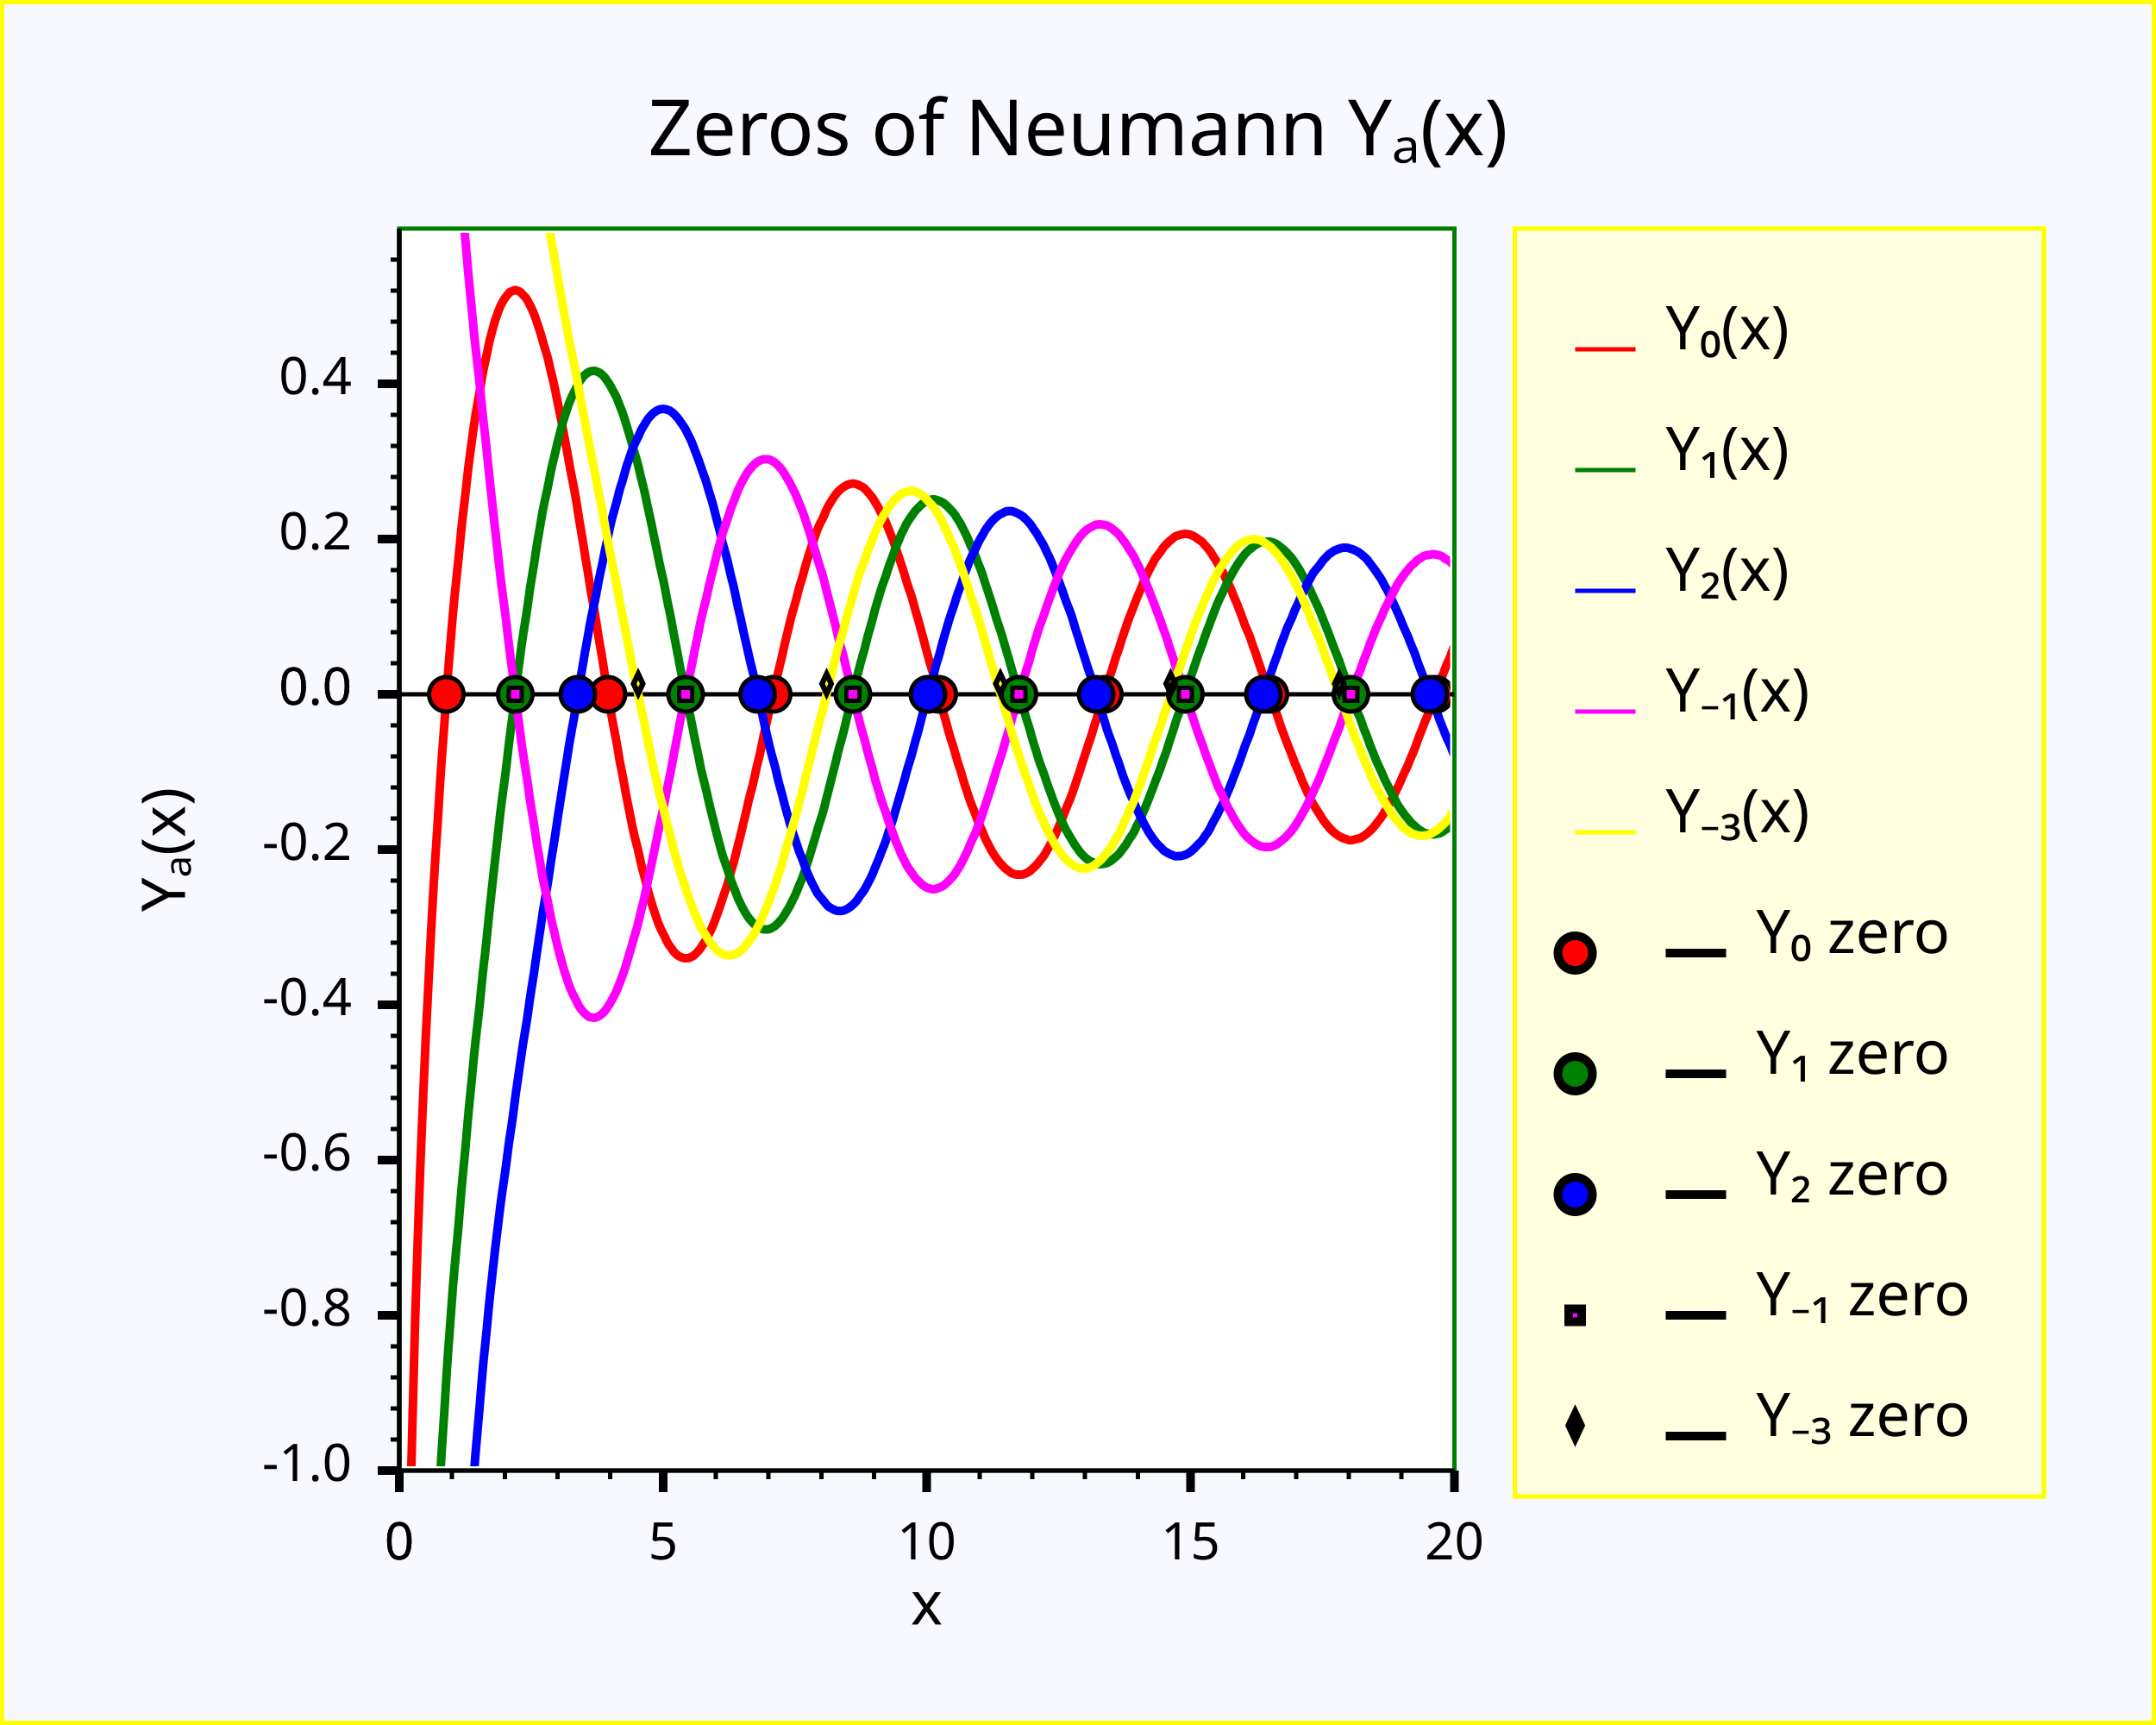
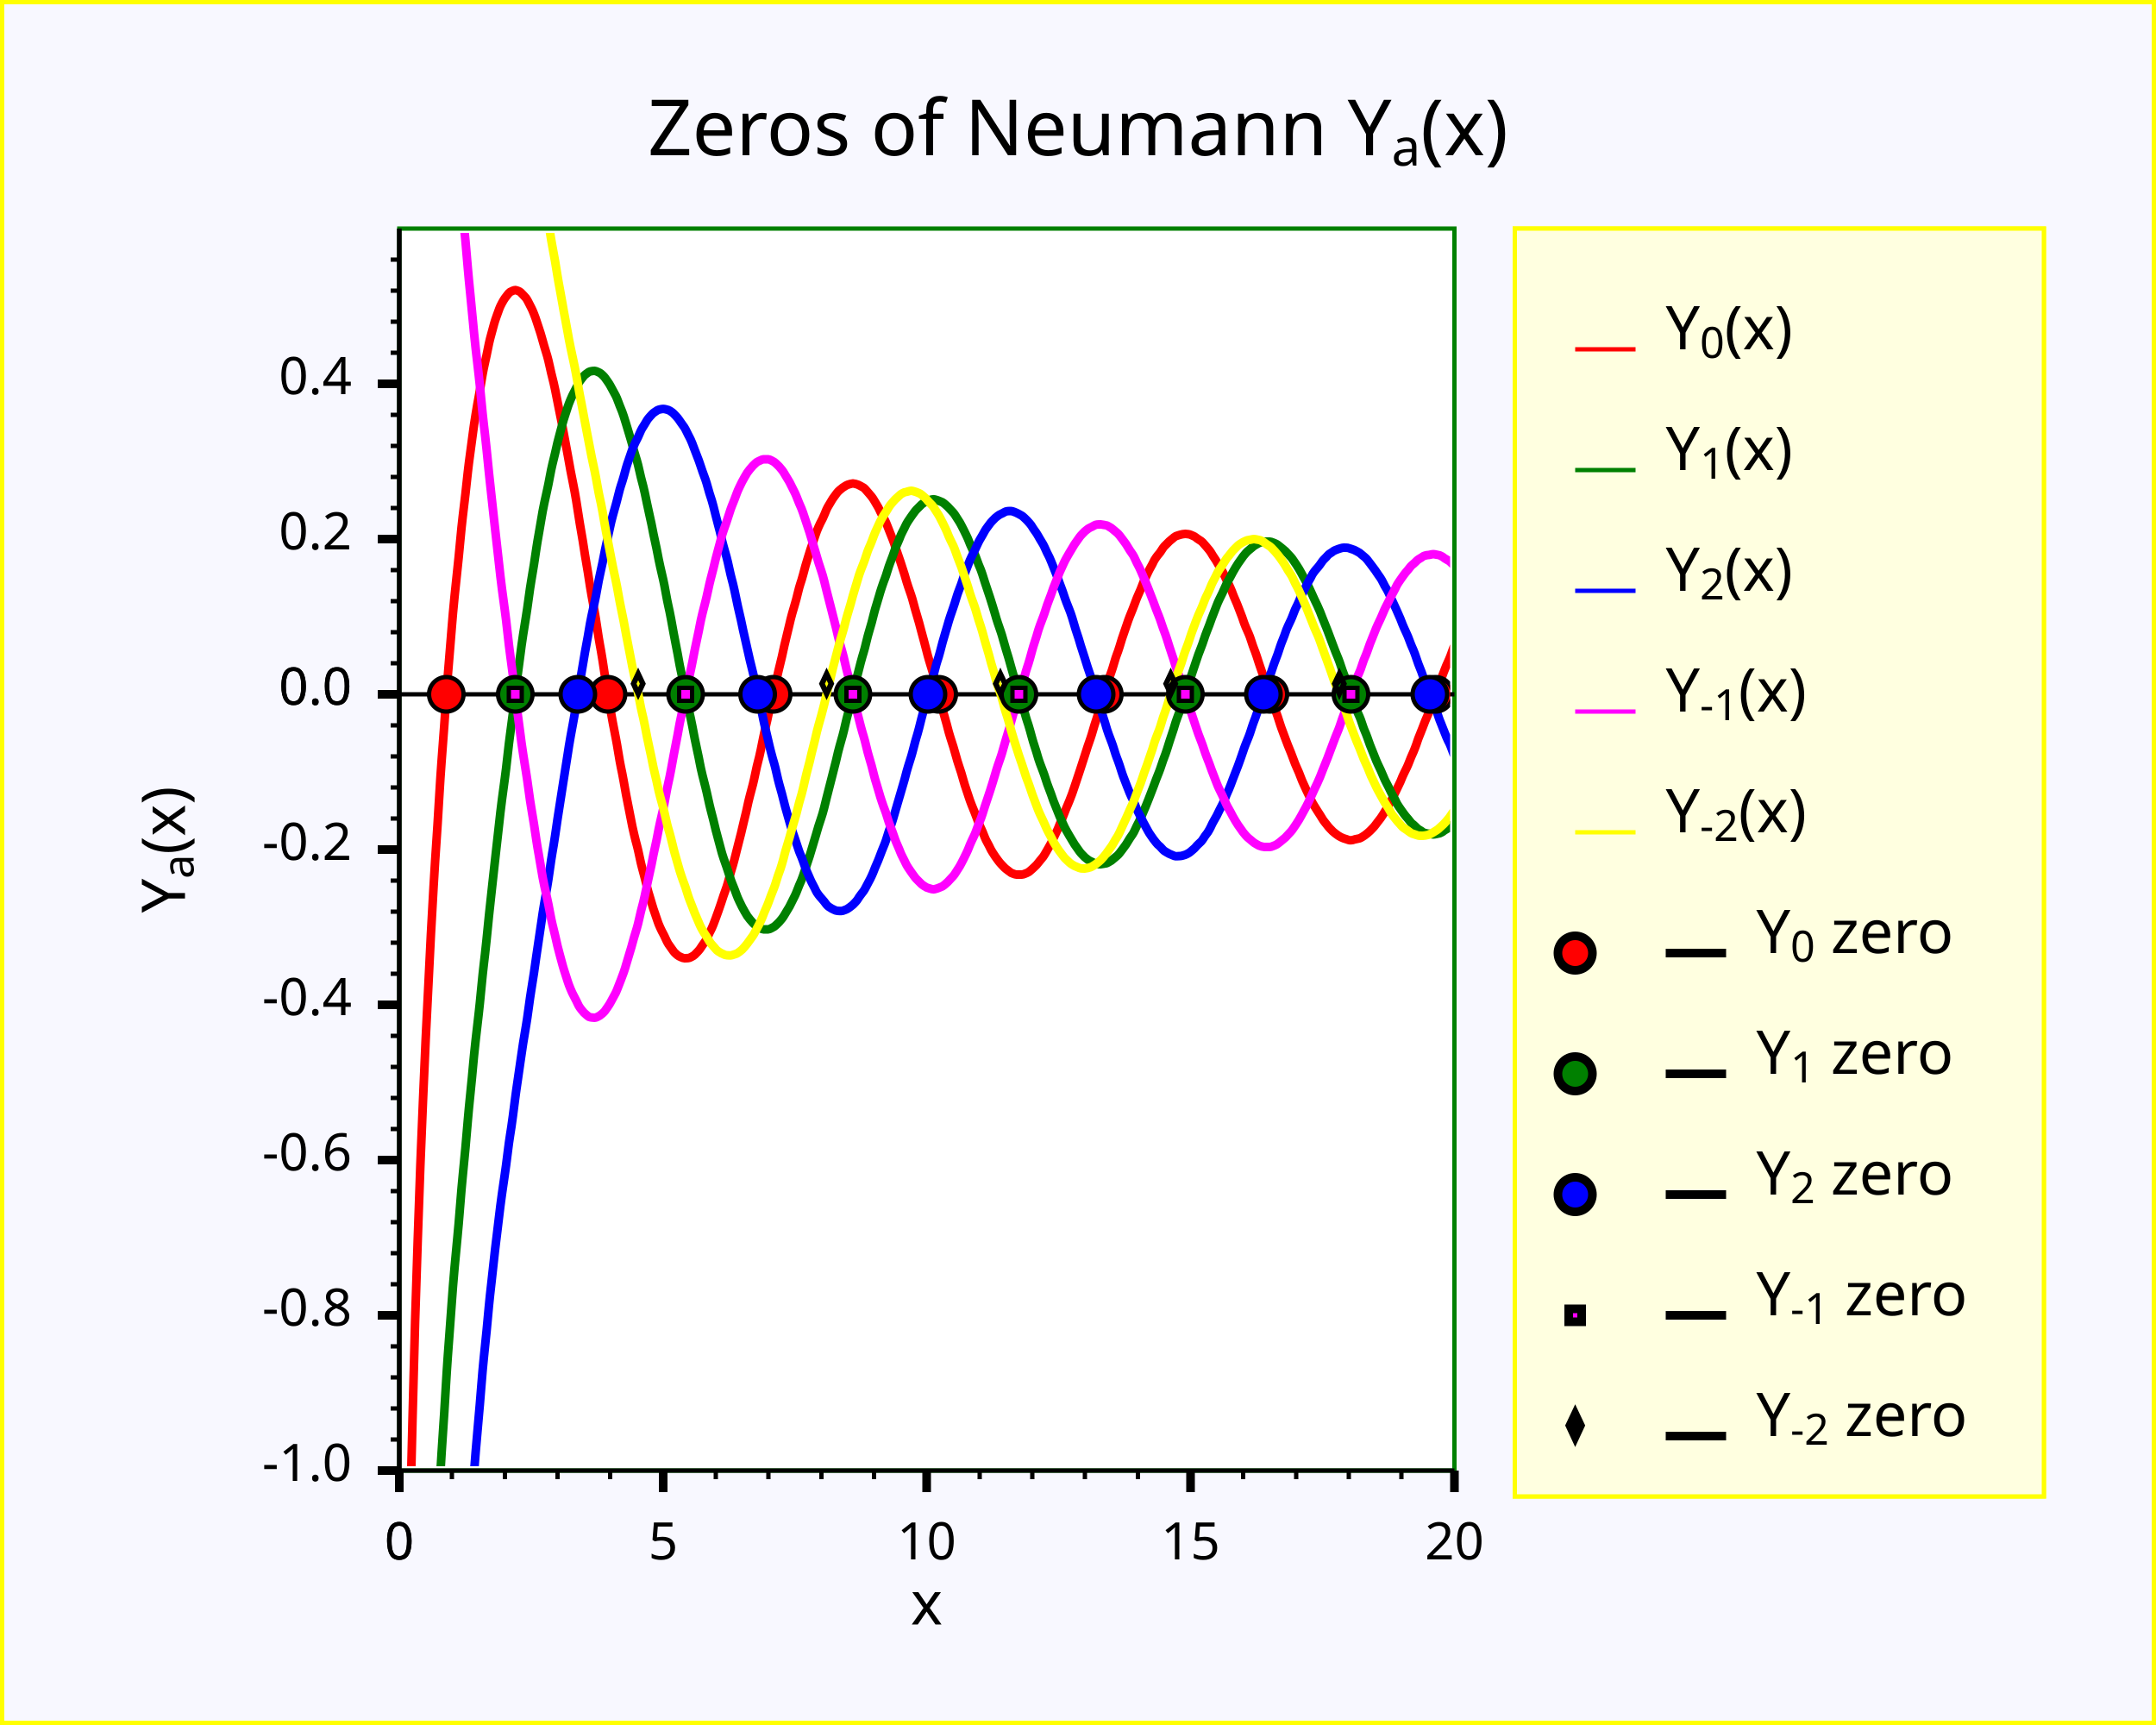
<svg xmlns="http://www.w3.org/2000/svg" width="500" height="400" version="1.1">
  <meta name="copyright" content="Paul A. Bristow" />
  <meta name="date" content="2013" />
  <clipPath id="plot_window">
    <rect x="93.6" y="54" width="242.7" height="286" />
  </clipPath>
  <g id="imageBackground" stroke="rgb(255,255,0)" fill="rgb(248,248,255)" stroke-width="2">
    <rect x="0" y="0" width="500" height="400" />
  </g>
  <g id="plotBackground" stroke="rgb(0,128,0)" fill="rgb(255,255,255)" stroke-width="1">
    <rect x="92.6" y="53" width="244.7" height="288" />
  </g>
  <g id="yMinorGrid" stroke="rgb(200,220,255)" stroke-width="0.5" />
  <g id="yMajorGrid" stroke="rgb(200,220,255)" stroke-width="1" />
  <g id="xMinorGrid" stroke="rgb(200,220,255)" stroke-width="0.5" />
  <g id="xMajorGrid" stroke="rgb(200,220,255)" stroke-width="1" />
  <g id="yAxis" stroke="rgb(0,0,0)" stroke-width="1">
    <line x1="92.6" y1="53" x2="92.6" y2="346" />
    <line x1="92.6" y1="53" x2="92.6" y2="341" />
  </g>
  <g id="xAxis" stroke="rgb(0,0,0)" stroke-width="1">
    <line x1="87.6" y1="161" x2="337.3" y2="161" />
    <line x1="87.6" y1="341" x2="337.3" y2="341" />
  </g>
  <g id="yMinorTicks" stroke="rgb(0,0,0)" stroke-width="1">
    <path d="M90.6,153.8 L92.6,153.8 M90.6,146.6 L92.6,146.6 M90.6,139.4 L92.6,139.4 M90.6,132.2 L92.6,132.2 M90.6,117.8 L92.6,117.8 M90.6,110.6 L92.6,110.6 M90.6,103.4 L92.6,103.4 M90.6,96.2 L92.6,96.2 M90.6,81.8 L92.6,81.8 M90.6,74.6 L92.6,74.6 M90.6,67.4 L92.6,67.4 M90.6,60.2 L92.6,60.2 M90.6,161 L92.6,161 M90.6,168.2 L92.6,168.2 M90.6,175.4 L92.6,175.4 M90.6,182.6 L92.6,182.6 M90.6,189.8 L92.6,189.8 M90.6,197 L92.6,197 M90.6,204.2 L92.6,204.2 M90.6,211.4 L92.6,211.4 M90.6,218.6 L92.6,218.6 M90.6,225.8 L92.6,225.8 M90.6,233 L92.6,233 M90.6,233 L92.6,233 M90.6,240.2 L92.6,240.2 M90.6,247.4 L92.6,247.4 M90.6,254.6 L92.6,254.6 M90.6,261.8 L92.6,261.8 M90.6,269 L92.6,269 M90.6,276.2 L92.6,276.2 M90.6,283.4 L92.6,283.4 M90.6,290.6 L92.6,290.6 M90.6,297.8 L92.6,297.8 M90.6,305 L92.6,305 M90.6,312.2 L92.6,312.2 M90.6,319.4 L92.6,319.4 M90.6,326.6 L92.6,326.6 M90.6,333.8 L92.6,333.8 M90.6,341 L92.6,341 " fill="none" />
  </g>
  <g id="xMinorTicks" stroke="rgb(0,0,0)" stroke-width="1">
    <path d="M104.8,341 L104.8,343 M117.1,341 L117.1,343 M129.3,341 L129.3,343 M141.5,341 L141.5,343 M166,341 L166,343 M178.2,341 L178.2,343 M190.5,341 L190.5,343 M202.7,341 L202.7,343 M227.2,341 L227.2,343 M239.4,341 L239.4,343 M251.6,341 L251.6,343 M263.9,341 L263.9,343 M288.3,341 L288.3,343 M300.6,341 L300.6,343 M312.8,341 L312.8,343 M325,341 L325,343 " fill="none" />
  </g>
  <g id="yMajorTicks" stroke="rgb(0,0,0)" stroke-width="2">
    <path d="M87.6,161 L92.6,161 M87.6,125 L92.6,125 M87.6,89 L92.6,89 M87.6,161 L92.6,161 M87.6,197 L92.6,197 M87.6,233 L92.6,233 M87.6,269 L92.6,269 M87.6,305 L92.6,305 M87.6,341 L92.6,341 " fill="none" />
  </g>
  <g id="xMajorTicks" stroke="rgb(0,0,0)" stroke-width="2">
    <path d="M92.6,341 L92.6,346 M153.8,341 L153.8,346 M214.9,341 L214.9,346 M276.1,341 L276.1,346 M337.3,341 L337.3,346 M92.6,341 L92.6,346 " fill="none" />
  </g>
  <g id="xTicksValues">
    <text x="92.6" y="361.6" text-anchor="middle" font-size="12" font-family="Verdana">0</text>
    <text x="153.8" y="361.6" text-anchor="middle" font-size="12" font-family="Verdana">5</text>
    <text x="214.9" y="361.6" text-anchor="middle" font-size="12" font-family="Verdana">10</text>
    <text x="276.1" y="361.6" text-anchor="middle" font-size="12" font-family="Verdana">15</text>
    <text x="337.3" y="361.6" text-anchor="middle" font-size="12" font-family="Verdana">20</text>
    <text x="92.6" y="361.6" text-anchor="middle" font-size="12" font-family="Verdana">0</text>
  </g>
  <g id="yTicksValues">
    <text x="81.6" y="163.4" text-anchor="end" font-size="12" font-family="Verdana">0.0</text>
    <text x="81.6" y="127.4" text-anchor="end" font-size="12" font-family="Verdana">0.2</text>
    <text x="81.6" y="91.4" text-anchor="end" font-size="12" font-family="Verdana">0.4</text>
    <text x="81.6" y="163.4" text-anchor="end" font-size="12" font-family="Verdana">0.0</text>
    <text x="81.6" y="199.4" text-anchor="end" font-size="12" font-family="Verdana">-0.2</text>
    <text x="81.6" y="235.4" text-anchor="end" font-size="12" font-family="Verdana">-0.4</text>
    <text x="81.6" y="271.4" text-anchor="end" font-size="12" font-family="Verdana">-0.6</text>
    <text x="81.6" y="307.4" text-anchor="end" font-size="12" font-family="Verdana">-0.8</text>
    <text x="81.6" y="343.4" text-anchor="end" font-size="12" font-family="Verdana">-1.0</text>
  </g>
  <g id="yLabel">
-     <text x="42.9" y="197" text-anchor="middle" transform="rotate(-90 42.9 197 )" font-size="14" font-family="Verdana">Yₐ(x)</text>
+     <text x="42.9" y="197" text-anchor="middle" transform="rotate(-90 42.9 197 )" font-size="14" font-family="Verdana">Y<tspan baseline-shift="sub" font-size="10">a</tspan>(x)</text>
  </g>
  <g id="xLabel">
    <text x="214.9" y="376.7" text-anchor="middle" font-size="14" font-family="Verdana">x</text>
  </g>
  <g id="plotLines" stroke-width="2">
    <g clip-path="url(#plot_window)" stroke="rgb(255,0,0)">
      <path d="M93.82,437.2 S94.8,368.7 95.05,355.6 S96.03,314.9 96.27,306.3 S97.25,276.6 97.49,270.1 S98.47,246.4 98.72,241 S99.7,221.1 99.94,216.5 S100.9,199.3 101.2,195.3 S102.1,180.2 102.4,176.6 S103.4,163.1 103.6,160 S104.6,147.9 104.8,145.1 S105.8,134.3 106.1,131.8 S107,122.2 107.3,119.9 S108.3,111.4 108.5,109.4 S109.5,101.9 109.7,100.2 S110.7,93.64 111,92.16 S111.9,86.58 112.2,85.32 S113.2,80.66 113.4,79.64 S114.4,75.87 114.6,75.06 S115.6,72.17 115.8,71.57 S116.8,69.52 117.1,69.13 S118,67.89 118.3,67.71 S119.3,67.25 119.5,67.26 S120.5,67.56 120.7,67.75 S121.7,68.77 122,69.13 S122.9,70.82 123.2,71.35 S124.2,73.68 124.4,74.36 S125.4,77.29 125.6,78.11 S126.6,81.59 126.9,82.54 S127.8,86.51 128.1,87.58 S129.1,92 129.3,93.17 S130.3,97.99 130.5,99.24 S131.5,104.4 131.7,105.7 S132.7,111.2 133,112.6 S134,118.2 134.2,119.7 S135.2,125.5 135.4,127 S136.4,132.9 136.6,134.4 S137.6,140.4 137.9,141.9 S138.8,147.9 139.1,149.4 S140.1,155.3 140.3,156.8 S141.3,162.6 141.5,164 S142.5,169.7 142.8,171.1 S143.7,176.6 144,177.9 S145,183.1 145.2,184.3 S146.2,189.2 146.4,190.4 S147.4,195 147.7,196 S148.6,200.2 148.9,201.2 S149.9,205 150.1,205.9 S151.1,209.2 151.3,210 S152.3,212.9 152.5,213.6 S153.5,216 153.8,216.5 S154.7,218.5 155,218.9 S156,220.3 156.2,220.6 S157.2,221.6 157.4,221.7 S158.4,222.2 158.7,222.2 S159.6,222.2 159.9,222.1 S160.9,221.6 161.1,221.4 S162.1,220.4 162.3,220.1 S163.3,218.6 163.6,218.2 S164.5,216.3 164.8,215.8 S165.8,213.5 166,212.9 S167,210.2 167.2,209.5 S168.2,206.5 168.5,205.7 S169.4,202.4 169.7,201.5 S170.7,197.9 170.9,197 S171.9,193.2 172.1,192.2 S173.1,188.2 173.3,187.1 S174.3,183 174.6,181.9 S175.5,177.6 175.8,176.6 S176.8,172.2 177,171.1 S178,166.8 178.2,165.7 S179.2,161.3 179.5,160.2 S180.4,156 180.7,154.9 S181.7,150.7 181.9,149.7 S182.9,145.7 183.1,144.7 S184.1,140.8 184.4,139.9 S185.3,136.2 185.6,135.4 S186.6,132 186.8,131.2 S187.8,128 188,127.3 S189,124.5 189.2,123.8 S190.2,121.3 190.5,120.8 S191.5,118.6 191.7,118.1 S192.7,116.4 192.9,116 S193.9,114.6 194.1,114.3 S195.1,113.3 195.4,113.1 S196.3,112.5 196.6,112.4 S197.6,112.1 197.8,112.1 S198.8,112.3 199,112.4 S200,112.9 200.3,113.1 S201.2,114.1 201.5,114.4 S202.5,115.6 202.7,116 S203.7,117.6 203.9,118.1 S204.9,120.1 205.2,120.6 S206.1,122.8 206.4,123.5 S207.4,126 207.6,126.7 S208.6,129.5 208.8,130.2 S209.8,133.2 210,134 S211,137.2 211.3,138 S212.2,141.3 212.5,142.2 S213.5,145.7 213.7,146.5 S214.7,150.1 214.9,151 S215.9,154.6 216.2,155.5 S217.1,159.1 217.4,160 S218.4,163.6 218.6,164.5 S219.6,168 219.8,168.9 S220.8,172.3 221.1,173.2 S222,176.5 222.3,177.3 S223.3,180.4 223.5,181.2 S224.5,184.2 224.7,184.9 S225.7,187.6 226,188.3 S226.9,190.8 227.2,191.4 S228.2,193.6 228.4,194.2 S229.4,196.1 229.6,196.6 S230.6,198.3 230.8,198.6 S231.8,200 232.1,200.3 S233,201.3 233.3,201.5 S234.3,202.3 234.5,202.4 S235.5,202.8 235.7,202.8 S236.7,202.8 237,202.8 S237.9,202.5 238.2,202.4 S239.2,201.7 239.4,201.5 S240.4,200.6 240.6,200.3 S241.6,199.1 241.9,198.7 S242.8,197.2 243.1,196.7 S244.1,194.9 244.3,194.4 S245.3,192.4 245.5,191.8 S246.5,189.5 246.7,188.9 S247.7,186.4 248,185.7 S249,183.1 249.2,182.4 S250.2,179.5 250.4,178.8 S251.4,175.8 251.6,175.1 S252.6,172 252.9,171.2 S253.8,168.1 254.1,167.3 S255.1,164.2 255.3,163.4 S256.3,160.3 256.5,159.5 S257.5,156.4 257.8,155.6 S258.7,152.5 259,151.8 S260,148.8 260.2,148.1 S261.2,145.3 261.4,144.6 S262.4,141.9 262.7,141.2 S263.6,138.7 263.9,138.1 S264.9,135.8 265.1,135.2 S266.1,133.1 266.3,132.6 S267.3,130.8 267.5,130.3 S268.5,128.7 268.8,128.4 S269.7,127 270,126.7 S271,125.7 271.2,125.5 S272.2,124.7 272.4,124.5 S273.4,124.1 273.7,124 S274.6,123.8 274.9,123.8 S275.9,123.9 276.1,124 S277.1,124.4 277.3,124.6 S278.3,125.3 278.6,125.5 S279.5,126.5 279.8,126.8 S280.8,128 281,128.4 S282,129.9 282.2,130.3 S283.2,132 283.5,132.5 S284.4,134.5 284.7,135 S285.7,137.1 285.9,137.7 S286.9,140 287.1,140.6 S288.1,143.1 288.3,143.8 S289.3,146.4 289.6,147 S290.5,149.7 290.8,150.4 S291.8,153.2 292,153.9 S293,156.7 293.2,157.4 S294.2,160.3 294.5,161 S295.4,163.8 295.7,164.5 S296.7,167.3 296.9,168 S297.9,170.7 298.1,171.3 S299.1,173.9 299.4,174.6 S300.3,177.1 300.6,177.7 S301.6,180 301.8,180.6 S302.8,182.8 303,183.3 S304,185.3 304.2,185.8 S305.2,187.5 305.5,188 S306.5,189.5 306.7,189.9 S307.7,191.2 307.9,191.5 S308.9,192.6 309.1,192.8 S310.1,193.6 310.4,193.8 S311.3,194.3 311.6,194.4 S312.6,194.7 312.8,194.8 S313.8,194.8 314,194.7 S315,194.5 315.3,194.4 S316.2,193.9 316.5,193.7 S317.5,192.9 317.7,192.7 S318.7,191.7 318.9,191.4 S319.9,190.1 320.2,189.7 S321.1,188.3 321.4,187.8 S322.4,186.1 322.6,185.7 S323.6,183.8 323.8,183.3 S324.8,181.3 325,180.7 S326,178.5 326.3,177.9 S327.2,175.6 327.5,175 S328.5,172.6 328.7,171.9 S329.7,169.4 329.9,168.8 S330.9,166.2 331.2,165.6 S332.1,163 332.4,162.3 S333.4,159.7 333.6,159.1 S334.6,156.5 334.8,155.9 S335.8,153.4 336.1,152.8 S337.3,149.4 337.3,149.7 " fill="none" />
    </g>
    <g clip-path="url(#plot_window)" stroke="rgb(0,128,0)">
      <path d="M93.82,1324 S94.8,834.3 95.05,759.3 S96.03,601.5 96.27,573.8 S97.25,496.3 97.49,481.6 S98.47,435.2 98.72,425.9 S99.7,394.5 99.94,387.9 S100.9,364.7 101.2,359.6 S102.1,341.2 102.4,337.1 S103.4,321.7 103.6,318.2 S104.6,304.8 104.8,301.6 S105.8,289.5 106.1,286.7 S107,275.5 107.3,272.8 S108.3,262.3 108.5,259.7 S109.5,249.7 109.7,247.2 S110.7,237.6 111,235.2 S111.9,225.9 112.2,223.6 S113.2,214.5 113.4,212.3 S114.4,203.4 114.6,201.3 S115.6,192.7 115.8,190.6 S116.8,182.3 117.1,180.3 S118,172.3 118.3,170.3 S119.3,162.6 119.5,160.7 S120.5,153.4 120.7,151.6 S121.7,144.6 122,142.9 S122.9,136.3 123.2,134.7 S124.2,128.6 124.4,127.1 S125.4,121.4 125.6,120 S126.6,114.8 126.9,113.6 S127.8,108.8 128.1,107.7 S129.1,103.5 129.3,102.6 S130.3,98.9 130.5,98.07 S131.5,94.96 131.7,94.27 S132.7,91.73 133,91.19 S134,89.22 134.2,88.82 S135.2,87.42 135.4,87.17 S136.4,86.35 136.6,86.23 S137.6,85.98 137.9,86 S138.8,86.3 139.1,86.46 S140.1,87.3 140.3,87.59 S141.3,88.96 141.5,89.37 S142.5,91.23 142.8,91.77 S143.7,94.11 144,94.76 S145,97.53 145.2,98.29 S146.2,101.5 146.4,102.3 S147.4,105.9 147.7,106.8 S148.6,110.7 148.9,111.7 S149.9,115.9 150.1,117 S151.1,121.4 151.3,122.6 S152.3,127.2 152.5,128.4 S153.5,133.2 153.8,134.4 S154.7,139.3 155,140.5 S156,145.5 156.2,146.7 S157.2,151.7 157.4,153 S158.4,157.9 158.7,159.2 S159.6,164.1 159.9,165.3 S160.9,170.1 161.1,171.2 S162.1,175.8 162.3,177 S163.3,181.4 163.6,182.5 S164.5,186.6 164.8,187.7 S165.8,191.6 166,192.5 S167,196.1 167.2,197 S168.2,200.2 168.5,201 S169.4,203.9 169.7,204.6 S170.7,207.1 170.9,207.7 S171.9,209.9 172.1,210.3 S173.1,212.1 173.3,212.4 S174.3,213.7 174.6,214 S175.5,214.9 175.8,215 S176.8,215.5 177,215.5 S178,215.5 178.2,215.5 S179.2,215.1 179.5,214.9 S180.4,214.1 180.7,213.8 S181.7,212.6 181.9,212.2 S182.9,210.6 183.1,210.2 S184.1,208.2 184.4,207.6 S185.3,205.3 185.6,204.7 S186.6,202.1 186.8,201.4 S187.8,198.5 188,197.7 S189,194.5 189.2,193.7 S190.2,190.3 190.5,189.5 S191.5,185.9 191.7,185 S192.7,181.2 192.9,180.3 S193.9,176.5 194.1,175.5 S195.1,171.6 195.4,170.6 S196.3,166.7 196.6,165.7 S197.6,161.8 197.8,160.8 S198.8,156.9 199,156 S200,152.1 200.3,151.2 S201.2,147.5 201.5,146.6 S202.5,143.1 202.7,142.2 S203.7,138.9 203.9,138.1 S204.9,134.9 205.2,134.2 S206.1,131.3 206.4,130.6 S207.4,127.9 207.6,127.3 S208.6,125 208.8,124.4 S209.8,122.4 210,121.9 S211,120.2 211.3,119.8 S212.2,118.5 212.5,118.2 S213.5,117.2 213.7,117 S214.7,116.3 214.9,116.2 S215.9,115.9 216.2,115.8 S217.1,115.9 217.4,116 S218.4,116.4 218.6,116.5 S219.6,117.3 219.8,117.5 S220.8,118.6 221.1,118.9 S222,120.3 222.3,120.7 S223.3,122.5 223.5,122.9 S224.5,124.9 224.7,125.5 S225.7,127.8 226,128.4 S226.9,130.9 227.2,131.5 S228.2,134.3 228.4,135 S229.4,137.9 229.6,138.6 S230.6,141.7 230.8,142.5 S231.8,145.7 232.1,146.5 S233,149.7 233.3,150.6 S234.3,153.9 234.5,154.7 S235.5,158.1 235.7,158.9 S236.7,162.3 237,163.1 S237.9,166.4 238.2,167.2 S239.2,170.5 239.4,171.3 S240.4,174.4 240.6,175.2 S241.6,178.2 241.9,178.9 S242.8,181.7 243.1,182.4 S244.1,185.1 244.3,185.7 S245.3,188.1 245.5,188.7 S246.5,190.9 246.7,191.4 S247.7,193.3 248,193.8 S249,195.5 249.2,195.8 S250.2,197.2 250.4,197.5 S251.4,198.6 251.6,198.8 S252.6,199.6 252.9,199.7 S253.8,200.2 254.1,200.3 S255.1,200.4 255.3,200.4 S256.3,200.2 256.5,200.2 S257.5,199.7 257.8,199.5 S258.7,198.7 259,198.5 S260,197.4 260.2,197.1 S261.2,195.8 261.4,195.4 S262.4,193.8 262.7,193.4 S263.6,191.5 263.9,191 S264.9,188.9 265.1,188.4 S266.1,186.1 266.3,185.5 S267.3,183 267.5,182.4 S268.5,179.7 268.8,179 S269.7,176.3 270,175.6 S271,172.7 271.2,172 S272.2,169.1 272.4,168.3 S273.4,165.4 273.7,164.6 S274.6,161.6 274.9,160.9 S275.9,157.9 276.1,157.2 S277.1,154.3 277.3,153.6 S278.3,150.7 278.6,150 S279.5,147.3 279.8,146.6 S280.8,144 281,143.4 S282,140.9 282.2,140.3 S283.2,138.1 283.5,137.5 S284.4,135.4 284.7,134.9 S285.7,133.1 285.9,132.7 S286.9,131 287.1,130.7 S288.1,129.3 288.3,129 S289.3,127.8 289.6,127.6 S290.5,126.8 290.8,126.6 S291.8,126 292,125.9 S293,125.6 293.2,125.6 S294.2,125.6 294.5,125.6 S295.4,125.9 295.7,126 S296.7,126.6 296.9,126.8 S297.9,127.6 298.1,127.8 S299.1,128.9 299.4,129.2 S300.3,130.5 300.6,130.9 S301.6,132.5 301.8,132.9 S302.8,134.7 303,135.1 S304,137.1 304.2,137.6 S305.2,139.8 305.5,140.4 S306.5,142.7 306.7,143.3 S307.7,145.7 307.9,146.3 S308.9,148.9 309.1,149.5 S310.1,152.1 310.4,152.8 S311.3,155.5 311.6,156.2 S312.6,158.9 312.8,159.5 S313.8,162.2 314,162.9 S315,165.6 315.3,166.2 S316.2,168.9 316.5,169.5 S317.5,172.1 317.7,172.7 S318.7,175.1 318.9,175.7 S319.9,178 320.2,178.6 S321.1,180.8 321.4,181.3 S322.4,183.3 322.6,183.7 S323.6,185.5 323.8,186 S324.8,187.6 325,187.9 S326,189.3 326.3,189.6 S327.2,190.8 327.5,191 S328.5,191.9 328.7,192.1 S329.7,192.7 329.9,192.9 S330.9,193.3 331.2,193.3 S332.1,193.5 332.4,193.5 S333.4,193.3 333.6,193.3 S334.6,192.9 334.8,192.7 S335.8,192.1 336.1,191.9 S337.3,190.7 337.3,190.8 " fill="none" />
    </g>
    <g clip-path="url(#plot_window)" stroke="rgb(0,0,255)">
      <path d="M93.82,2.314e+004 S94.8,7986 95.05,5949 S96.03,3197 96.27,2767 S97.25,1817 97.49,1655 S98.47,1220 98.72,1140 S99.7,906.3 99.94,861.7 S100.9,721.7 101.2,694.1 S102.1,603.8 102.4,585.5 S103.4,524 103.6,511.3 S104.6,467.4 104.8,458.1 S105.8,425.6 106.1,418.7 S107,393.8 107.3,388.4 S108.3,368.8 108.5,364.5 S109.5,348.6 109.7,345 S110.7,331.8 111,328.8 S111.9,317.5 112.2,314.9 S113.2,305 113.4,302.7 S114.4,293.8 114.6,291.7 S115.6,283.5 115.8,281.6 S116.8,274 117.1,272.1 S118,264.9 118.3,263.2 S119.3,256.2 119.5,254.5 S120.5,247.7 120.7,246.1 S121.7,239.4 122,237.8 S122.9,231.3 123.2,229.6 S124.2,223.2 124.4,221.6 S125.4,215.1 125.6,213.5 S126.6,207.2 126.9,205.6 S127.8,199.3 128.1,197.7 S129.1,191.4 129.3,189.9 S130.3,183.7 130.5,182.2 S131.5,176.1 131.7,174.6 S132.7,168.6 133,167.1 S134,161.3 134.2,159.9 S135.2,154.2 135.4,152.8 S136.4,147.4 136.6,146 S137.6,140.8 137.9,139.6 S138.8,134.6 139.1,133.4 S140.1,128.7 140.3,127.6 S141.3,123.2 141.5,122.1 S142.5,118.1 142.8,117.1 S143.7,113.4 144,112.6 S145,109.3 145.2,108.5 S146.2,105.6 146.4,104.9 S147.4,102.4 147.7,101.9 S148.6,99.8 148.9,99.35 S149.9,97.72 150.1,97.38 S151.1,96.19 151.3,95.97 S152.3,95.23 152.5,95.11 S153.5,94.82 153.8,94.82 S154.7,94.98 155,95.08 S156,95.68 156.2,95.89 S157.2,96.92 157.4,97.24 S158.4,98.67 158.7,99.09 S159.6,100.9 159.9,101.4 S160.9,103.7 161.1,104.3 S162.1,106.8 162.3,107.5 S163.3,110.4 163.6,111.2 S164.5,114.4 164.8,115.2 S165.8,118.7 166,119.6 S167,123.3 167.2,124.3 S168.2,128.2 168.5,129.2 S169.4,133.3 169.7,134.3 S170.7,138.5 170.9,139.6 S171.9,143.9 172.1,145 S173.1,149.4 173.3,150.4 S174.3,154.8 174.6,155.9 S175.5,160.3 175.8,161.3 S176.8,165.6 177,166.7 S178,170.9 178.2,171.9 S179.2,176 179.5,176.9 S180.4,180.8 180.7,181.8 S181.7,185.4 181.9,186.3 S182.9,189.8 183.1,190.6 S184.1,193.8 184.4,194.6 S185.3,197.5 185.6,198.1 S186.6,200.7 186.8,201.3 S187.8,203.6 188,204.1 S189,206 189.2,206.5 S190.2,208 190.5,208.3 S191.5,209.5 191.7,209.8 S192.7,210.6 192.9,210.7 S193.9,211.2 194.1,211.2 S195.1,211.3 195.4,211.2 S196.3,210.9 196.6,210.7 S197.6,210 197.8,209.8 S198.8,208.8 199,208.4 S200,207 200.3,206.6 S201.2,204.9 201.5,204.4 S202.5,202.4 202.7,201.8 S203.7,199.5 203.9,198.9 S204.9,196.3 205.2,195.6 S206.1,192.7 206.4,192 S207.4,189 207.6,188.2 S208.6,184.9 208.8,184.1 S209.8,180.8 210,179.9 S211,176.4 211.3,175.5 S212.2,172 212.5,171.1 S213.5,167.5 213.7,166.6 S214.7,163 214.9,162.1 S215.9,158.5 216.2,157.6 S217.1,154 217.4,153.2 S218.4,149.7 218.6,148.9 S219.6,145.6 219.8,144.8 S220.8,141.6 221.1,140.8 S222,137.8 222.3,137.1 S223.3,134.4 223.5,133.7 S224.5,131.1 224.7,130.5 S225.7,128.3 226,127.7 S226.9,125.7 227.2,125.2 S228.2,123.5 228.4,123.1 S229.4,121.7 229.6,121.4 S230.6,120.3 230.8,120.1 S231.8,119.3 232.1,119.2 S233,118.7 233.3,118.6 S234.3,118.5 234.5,118.5 S235.5,118.8 235.7,118.9 S236.7,119.4 237,119.6 S237.9,120.4 238.2,120.7 S239.2,121.8 239.4,122.2 S240.4,123.6 240.6,124 S241.6,125.7 241.9,126.2 S242.8,128.2 243.1,128.7 S244.1,131 244.3,131.5 S245.3,134 245.5,134.6 S246.5,137.2 246.7,137.9 S247.7,140.7 248,141.4 S249,144.3 249.2,145.1 S250.2,148.1 250.4,148.9 S251.4,152 251.6,152.7 S252.6,155.9 252.9,156.7 S253.8,159.8 254.1,160.6 S255.1,163.7 255.3,164.5 S256.3,167.6 256.5,168.4 S257.5,171.4 257.8,172.1 S258.7,175 259,175.7 S260,178.5 260.2,179.2 S261.2,181.8 261.4,182.4 S262.4,184.9 262.7,185.4 S263.6,187.7 263.9,188.2 S264.9,190.2 265.1,190.6 S266.1,192.4 266.3,192.8 S267.3,194.3 267.5,194.6 S268.5,195.9 268.8,196.1 S269.7,197.1 270,197.3 S271,197.9 271.2,198 S272.2,198.4 272.4,198.5 S273.4,198.5 273.7,198.5 S274.6,198.3 274.9,198.2 S275.9,197.7 276.1,197.5 S277.1,196.7 277.3,196.4 S278.3,195.4 278.6,195.1 S279.5,193.7 279.8,193.4 S280.8,191.8 281,191.3 S282,189.5 282.2,189.1 S283.2,187 283.5,186.5 S284.4,184.3 284.7,183.7 S285.7,181.3 285.9,180.7 S286.9,178.2 287.1,177.6 S288.1,174.9 288.3,174.2 S289.3,171.5 289.6,170.8 S290.5,168 290.8,167.3 S291.8,164.5 292,163.8 S293,161 293.2,160.3 S294.2,157.4 294.5,156.7 S295.4,154 295.7,153.3 S296.7,150.6 296.9,149.9 S297.9,147.4 298.1,146.7 S299.1,144.3 299.4,143.7 S300.3,141.3 300.6,140.8 S301.6,138.6 301.8,138.1 S302.8,136.2 303,135.7 S304,134 304.2,133.5 S305.2,132 305.5,131.7 S306.5,130.4 306.7,130.1 S307.7,129.1 307.9,128.8 S308.9,128.1 309.1,127.9 S310.1,127.4 310.4,127.3 S311.3,127 311.6,127 S312.6,127 312.8,127.1 S313.8,127.4 314,127.5 S315,128 315.3,128.2 S316.2,129 316.5,129.2 S317.5,130.3 317.7,130.6 S318.7,131.9 318.9,132.2 S319.9,133.7 320.2,134.1 S321.1,135.9 321.4,136.3 S322.4,138.2 322.6,138.7 S323.6,140.8 323.8,141.3 S324.8,143.5 325,144.1 S326,146.5 326.3,147.1 S327.2,149.5 327.5,150.1 S328.5,152.6 328.7,153.3 S329.7,155.8 329.9,156.5 S330.9,159.1 331.2,159.7 S332.1,162.3 332.4,163 S333.4,165.5 333.6,166.2 S334.6,168.7 334.8,169.3 S335.8,171.8 336.1,172.3 S337.3,175.5 337.3,175.3 " fill="none" />
    </g>
    <g clip-path="url(#plot_window)" stroke="rgb(255,0,255)">
      <path d="M93.82,-1002 S94.8,-512.3 95.05,-437.3 S96.03,-279.5 96.27,-251.8 S97.25,-174.3 97.49,-159.6 S98.47,-113.2 98.72,-103.9 S99.7,-72.5 99.94,-65.87 S100.9,-42.67 101.2,-37.58 S102.1,-19.21 102.4,-15.07 S103.4,0.292 103.6,3.837 S104.6,17.23 104.8,20.38 S105.8,32.46 106.1,35.34 S107,46.5 107.3,49.2 S108.3,59.71 108.5,62.27 S109.5,72.3 109.7,74.75 S110.7,84.42 111,86.78 S111.9,96.14 112.2,98.44 S113.2,107.5 113.4,109.7 S114.4,118.6 114.6,120.7 S115.6,129.3 115.8,131.4 S116.8,139.7 117.1,141.7 S118,149.7 118.3,151.7 S119.3,159.4 119.5,161.3 S120.5,168.6 120.7,170.4 S121.7,177.4 122,179.1 S122.9,185.7 123.2,187.3 S124.2,193.4 124.4,194.9 S125.4,200.6 125.6,202 S126.6,207.2 126.9,208.4 S127.8,213.2 128.1,214.3 S129.1,218.5 129.3,219.4 S130.3,223.1 130.5,223.9 S131.5,227 131.7,227.7 S132.7,230.3 133,230.8 S134,232.8 134.2,233.2 S135.2,234.6 135.4,234.8 S136.4,235.7 136.6,235.8 S137.6,236 137.9,236 S138.8,235.7 139.1,235.5 S140.1,234.7 140.3,234.4 S141.3,233 141.5,232.6 S142.5,230.8 142.8,230.2 S143.7,227.9 144,227.2 S145,224.5 145.2,223.7 S146.2,220.5 146.4,219.7 S147.4,216.1 147.7,215.2 S148.6,211.3 148.9,210.3 S149.9,206.1 150.1,205 S151.1,200.6 151.3,199.4 S152.3,194.8 152.5,193.6 S153.5,188.8 153.8,187.6 S154.7,182.7 155,181.5 S156,176.5 156.2,175.3 S157.2,170.3 157.4,169 S158.4,164.1 158.7,162.8 S159.6,157.9 159.9,156.7 S160.9,151.9 161.1,150.8 S162.1,146.2 162.3,145 S163.3,140.6 163.6,139.5 S164.5,135.4 164.8,134.3 S165.8,130.4 166,129.5 S167,125.9 167.2,125 S168.2,121.8 168.5,121 S169.4,118.1 169.7,117.4 S170.7,114.9 170.9,114.3 S171.9,112.1 172.1,111.7 S173.1,109.9 173.3,109.6 S174.3,108.3 174.6,108 S175.5,107.1 175.8,107 S176.8,106.5 177,106.5 S178,106.5 178.2,106.5 S179.2,106.9 179.5,107.1 S180.4,107.9 180.7,108.2 S181.7,109.4 181.9,109.8 S182.9,111.4 183.1,111.8 S184.1,113.8 184.4,114.4 S185.3,116.7 185.6,117.3 S186.6,119.9 186.8,120.6 S187.8,123.5 188,124.3 S189,127.5 189.2,128.3 S190.2,131.7 190.5,132.5 S191.5,136.1 191.7,137 S192.7,140.8 192.9,141.7 S193.9,145.5 194.1,146.5 S195.1,150.4 195.4,151.4 S196.3,155.3 196.6,156.3 S197.6,160.2 197.8,161.2 S198.8,165.1 199,166 S200,169.9 200.3,170.8 S201.2,174.5 201.5,175.4 S202.5,178.9 202.7,179.8 S203.7,183.1 203.9,183.9 S204.9,187.1 205.2,187.8 S206.1,190.7 206.4,191.4 S207.4,194.1 207.6,194.7 S208.6,197 208.8,197.6 S209.8,199.6 210,200.1 S211,201.8 211.3,202.2 S212.2,203.5 212.5,203.8 S213.5,204.8 213.7,205 S214.7,205.7 214.9,205.8 S215.9,206.1 216.2,206.2 S217.1,206.1 217.4,206 S218.4,205.6 218.6,205.5 S219.6,204.7 219.8,204.5 S220.8,203.4 221.1,203.1 S222,201.7 222.3,201.3 S223.3,199.5 223.5,199.1 S224.5,197.1 224.7,196.5 S225.7,194.2 226,193.6 S226.9,191.1 227.2,190.5 S228.2,187.7 228.4,187 S229.4,184.1 229.6,183.4 S230.6,180.3 230.8,179.5 S231.8,176.3 232.1,175.5 S233,172.3 233.3,171.4 S234.3,168.1 234.5,167.3 S235.5,163.9 235.7,163.1 S236.7,159.7 237,158.9 S237.9,155.6 238.2,154.8 S239.2,151.5 239.4,150.7 S240.4,147.6 240.6,146.8 S241.6,143.8 241.9,143.1 S242.8,140.3 243.1,139.6 S244.1,136.9 244.3,136.3 S245.3,133.9 245.5,133.3 S246.5,131.1 246.7,130.6 S247.7,128.7 248,128.2 S249,126.5 249.2,126.2 S250.2,124.8 250.4,124.5 S251.4,123.4 251.6,123.2 S252.6,122.4 252.9,122.3 S253.8,121.8 254.1,121.7 S255.1,121.6 255.3,121.6 S256.3,121.8 256.5,121.8 S257.5,122.3 257.8,122.5 S258.7,123.3 259,123.5 S260,124.6 260.2,124.9 S261.2,126.2 261.4,126.6 S262.4,128.2 262.7,128.6 S263.6,130.5 263.9,131 S264.9,133.1 265.1,133.6 S266.1,135.9 266.3,136.5 S267.3,139 267.5,139.6 S268.5,142.3 268.8,143 S269.7,145.7 270,146.4 S271,149.3 271.2,150 S272.2,152.9 272.4,153.7 S273.4,156.6 273.7,157.4 S274.6,160.4 274.9,161.1 S275.9,164.1 276.1,164.8 S277.1,167.7 277.3,168.4 S278.3,171.3 278.6,172 S279.5,174.7 279.8,175.4 S280.8,178 281,178.6 S282,181.1 282.2,181.7 S283.2,183.9 283.5,184.5 S284.4,186.6 284.7,187.1 S285.7,188.9 285.9,189.3 S286.9,191 287.1,191.3 S288.1,192.7 288.3,193 S289.3,194.2 289.6,194.4 S290.5,195.2 290.8,195.4 S291.8,196 292,196.1 S293,196.4 293.2,196.4 S294.2,196.4 294.5,196.4 S295.4,196.1 295.7,196 S296.7,195.4 296.9,195.2 S297.9,194.4 298.1,194.2 S299.1,193.1 299.4,192.8 S300.3,191.5 300.6,191.1 S301.6,189.5 301.8,189.1 S302.8,187.3 303,186.9 S304,184.9 304.2,184.4 S305.2,182.2 305.5,181.6 S306.5,179.3 306.7,178.7 S307.7,176.3 307.9,175.7 S308.9,173.1 309.1,172.5 S310.1,169.9 310.4,169.2 S311.3,166.5 311.6,165.8 S312.6,163.1 312.8,162.5 S313.8,159.8 314,159.1 S315,156.4 315.3,155.8 S316.2,153.1 316.5,152.5 S317.5,149.9 317.7,149.3 S318.7,146.9 318.9,146.3 S319.9,144 320.2,143.4 S321.1,141.2 321.4,140.7 S322.4,138.7 322.6,138.3 S323.6,136.5 323.8,136 S324.8,134.4 325,134.1 S326,132.7 326.3,132.4 S327.2,131.2 327.5,131 S328.5,130.1 328.7,129.9 S329.7,129.3 329.9,129.1 S330.9,128.7 331.2,128.7 S332.1,128.5 332.4,128.5 S333.4,128.7 333.6,128.7 S334.6,129.1 334.8,129.3 S335.8,129.9 336.1,130.1 S337.3,131.3 337.3,131.2 " fill="none" />
    </g>
    <g clip-path="url(#plot_window)" stroke="rgb(255,255,0)">
      <path d="M93.82,-9.177e+005 S94.8,-2.034e+005 95.05,-1.15e+005 S96.03,-4.423e+004 96.27,-3.418e+004 S97.25,-1.713e+004 97.49,-1.446e+004 S98.47,-8427 98.72,-7410 S99.7,-4756 99.94,-4283 S100.9,-2936 101.2,-2687 S102.1,-1930 102.4,-1786 S103.4,-1328 103.6,-1239 S104.6,-945.7 104.8,-886.9 S105.8,-690.5 106.1,-650.3 S107,-513.6 107.3,-485.2 S108.3,-387 108.5,-366.3 S109.5,-294 109.7,-278.6 S110.7,-224 111,-212.2 S111.9,-170.3 112.2,-161.1 S113.2,-128.3 113.4,-121.1 S114.4,-94.9 114.6,-89.12 S115.6,-67.97 115.8,-63.26 S116.8,-45.9 117.1,-42 S118,-27.55 118.3,-24.27 S119.3,-12.06 119.5,-9.264 S120.5,1.223 120.7,3.64 S121.7,12.78 122,14.91 S122.9,23.01 123.2,24.91 S124.2,32.2 124.4,33.93 S125.4,40.59 125.6,42.19 S126.6,48.38 126.9,49.88 S127.8,55.71 128.1,57.13 S129.1,62.7 129.3,64.06 S130.3,69.44 130.5,70.77 S131.5,76.02 131.7,77.32 S132.7,82.48 133,83.76 S134,88.87 134.2,90.15 S135.2,95.23 135.4,96.5 S136.4,101.6 136.6,102.8 S137.6,107.9 137.9,109.2 S138.8,114.3 139.1,115.5 S140.1,120.6 140.3,121.9 S141.3,127 141.5,128.2 S142.5,133.3 142.8,134.6 S143.7,139.6 144,140.9 S145,145.9 145.2,147.1 S146.2,152.1 146.4,153.3 S147.4,158.2 147.7,159.4 S148.6,164.2 148.9,165.3 S149.9,170 150.1,171.1 S151.1,175.6 151.3,176.8 S152.3,181.1 152.5,182.2 S153.5,186.3 153.8,187.3 S154.7,191.3 155,192.2 S156,195.9 156.2,196.8 S157.2,200.3 157.4,201.1 S158.4,204.3 158.7,205 S159.6,207.9 159.9,208.6 S160.9,211.2 161.1,211.7 S162.1,214 162.3,214.5 S163.3,216.4 163.6,216.8 S164.5,218.3 164.8,218.7 S165.8,219.8 166,220.1 S167,220.9 167.2,221 S168.2,221.5 168.5,221.5 S169.4,221.6 169.7,221.5 S170.7,221.2 170.9,221.1 S171.9,220.4 172.1,220.2 S173.1,219.1 173.3,218.8 S174.3,217.4 174.6,217 S175.5,215.3 175.8,214.8 S176.8,212.8 177,212.2 S178,209.9 178.2,209.3 S179.2,206.6 179.5,205.9 S180.4,203 180.7,202.3 S181.7,199.2 181.9,198.3 S182.9,195 183.1,194.2 S184.1,190.6 184.4,189.7 S185.3,186.1 185.6,185.2 S186.6,181.4 186.8,180.4 S187.8,176.6 188,175.6 S189,171.7 189.2,170.7 S190.2,166.8 190.5,165.8 S191.5,161.9 191.7,160.9 S192.7,157 192.9,156 S193.9,152.2 194.1,151.3 S195.1,147.6 195.4,146.7 S196.3,143.2 196.6,142.3 S197.6,138.9 197.8,138.1 S198.8,134.9 199,134.1 S200,131.2 200.3,130.5 S201.2,127.7 201.5,127.1 S202.5,124.7 202.7,124.1 S203.7,121.9 203.9,121.4 S204.9,119.5 205.2,119.1 S206.1,117.6 206.4,117.2 S207.4,116 207.6,115.8 S208.6,114.9 208.8,114.7 S209.8,114.1 210,114.1 S211,113.8 211.3,113.8 S212.2,114 212.5,114.1 S213.5,114.5 213.7,114.7 S214.7,115.5 214.9,115.8 S215.9,116.9 216.2,117.2 S217.1,118.6 217.4,119 S218.4,120.8 218.6,121.2 S219.6,123.2 219.8,123.8 S220.8,126 221.1,126.6 S222,129.1 222.3,129.8 S223.3,132.4 223.5,133.1 S224.5,136 224.7,136.8 S225.7,139.8 226,140.6 S226.9,143.7 227.2,144.5 S228.2,147.8 228.4,148.6 S229.4,151.9 229.6,152.8 S230.6,156.1 230.8,157 S231.8,160.3 232.1,161.1 S233,164.5 233.3,165.3 S234.3,168.6 234.5,169.4 S235.5,172.6 235.7,173.3 S236.7,176.4 237,177.2 S237.9,180.1 238.2,180.8 S239.2,183.6 239.4,184.2 S240.4,186.8 240.6,187.4 S241.6,189.7 241.9,190.3 S242.8,192.4 243.1,192.9 S244.1,194.8 244.3,195.2 S245.3,196.8 245.5,197.1 S246.5,198.4 246.7,198.7 S247.7,199.7 248,200 S249,200.7 249.2,200.8 S250.2,201.2 250.4,201.3 S251.4,201.4 251.6,201.4 S252.6,201.2 252.9,201.1 S253.8,200.6 254.1,200.4 S255.1,199.6 255.3,199.4 S256.3,198.3 256.5,198 S257.5,196.6 257.8,196.2 S258.7,194.6 259,194.2 S260,192.3 260.2,191.8 S261.2,189.7 261.4,189.2 S262.4,186.9 262.7,186.3 S263.6,183.9 263.9,183.2 S264.9,180.6 265.1,179.9 S266.1,177.2 266.3,176.5 S267.3,173.7 267.5,172.9 S268.5,170 268.8,169.3 S269.7,166.3 270,165.6 S271,162.6 271.2,161.9 S272.2,158.9 272.4,158.2 S273.4,155.2 273.7,154.5 S274.6,151.6 274.9,150.9 S275.9,148.2 276.1,147.5 S277.1,144.8 277.3,144.2 S278.3,141.7 278.6,141.1 S279.5,138.7 279.8,138.2 S280.8,136 281,135.5 S282,133.6 282.2,133.1 S283.2,131.4 283.5,131 S284.4,129.5 284.7,129.2 S285.7,127.9 285.9,127.7 S286.9,126.7 287.1,126.5 S288.1,125.8 288.3,125.7 S289.3,125.2 289.6,125.2 S290.5,125 290.8,125 S291.8,125.2 292,125.2 S293,125.6 293.2,125.8 S294.2,126.5 294.5,126.7 S295.4,127.6 295.7,127.9 S296.7,129.1 296.9,129.4 S297.9,130.8 298.1,131.2 S299.1,132.9 299.4,133.3 S300.3,135.2 300.6,135.7 S301.6,137.7 301.8,138.2 S302.8,140.4 303,141 S304,143.4 304.2,144 S305.2,146.5 305.5,147.1 S306.5,149.7 306.7,150.3 S307.7,153 307.9,153.6 S308.9,156.3 309.1,157 S310.1,159.7 310.4,160.4 S311.3,163.1 311.6,163.7 S312.6,166.4 312.8,167.1 S313.8,169.7 314,170.3 S315,172.8 315.3,173.5 S316.2,175.9 316.5,176.5 S317.5,178.7 317.7,179.3 S318.7,181.4 318.9,181.9 S319.9,183.9 320.2,184.4 S321.1,186.1 321.4,186.5 S322.4,188.1 322.6,188.5 S323.6,189.8 323.8,190.1 S324.8,191.2 325,191.5 S326,192.3 326.3,192.5 S327.2,193.2 327.5,193.3 S328.5,193.6 328.7,193.7 S329.7,193.8 329.9,193.8 S330.9,193.7 331.2,193.6 S332.1,193.2 332.4,193 S333.4,192.4 333.6,192.2 S334.6,191.3 334.8,191.1 S335.8,190 336.1,189.6 S337.3,187.8 337.3,187.9 " fill="none" />
    </g>
  </g>
  <g id="plotPoints" clip-path="url(#plot_window)">
    <g stroke="rgb(0,0,0)" fill="rgb(255,0,0)">
      <circle cx="103.5" cy="161" r="4" />
      <circle cx="141" cy="161" r="4" />
      <circle cx="179.3" cy="161" r="4" />
      <circle cx="217.7" cy="161" r="4" />
      <circle cx="256.1" cy="161" r="4" />
      <circle cx="294.5" cy="161" r="4" />
      <circle cx="332.9" cy="161" r="4" />
    </g>
    <g stroke="rgb(0,0,0)" fill="rgb(0,128,0)">
      <circle cx="119.5" cy="161" r="4" />
      <circle cx="159" cy="161" r="4" />
      <circle cx="197.8" cy="161" r="4" />
      <circle cx="236.3" cy="161" r="4" />
      <circle cx="274.9" cy="161" r="4" />
      <circle cx="313.3" cy="161" r="4" />
    </g>
    <g stroke="rgb(0,0,0)" fill="rgb(0,0,255)">
      <circle cx="134" cy="161" r="4" />
      <circle cx="175.7" cy="161" r="4" />
      <circle cx="215.2" cy="161" r="4" />
      <circle cx="254.2" cy="161" r="4" />
      <circle cx="293" cy="161" r="4" />
      <circle cx="331.6" cy="161" r="4" />
    </g>
    <g stroke="rgb(0,0,0)" fill="rgb(255,0,255)">
      <rect x="118" y="159.5" width="3" height="3" />
      <rect x="157.5" y="159.5" width="3" height="3" />
      <rect x="196.3" y="159.5" width="3" height="3" />
      <rect x="234.8" y="159.5" width="3" height="3" />
      <rect x="273.4" y="159.5" width="3" height="3" />
      <rect x="311.8" y="159.5" width="3" height="3" />
    </g>
    <g stroke="rgb(0,0,0)" fill="rgb(255,255,0)">
      <text x="148" y="160" text-anchor="middle" font-size="5" font-family="Lucida Sans Unicode">◊</text>
      <text x="191.7" y="160" text-anchor="middle" font-size="5" font-family="Lucida Sans Unicode">◊</text>
      <text x="232" y="160" text-anchor="middle" font-size="5" font-family="Lucida Sans Unicode">◊</text>
      <text x="271.5" y="160" text-anchor="middle" font-size="5" font-family="Lucida Sans Unicode">◊</text>
      <text x="310.6" y="160" text-anchor="middle" font-size="5" font-family="Lucida Sans Unicode">◊</text>
    </g>
  </g>
  <g id="legendBackground" stroke="rgb(255,255,0)" fill="rgb(255,255,224)" stroke-width="1">
    <rect x="351.3" y="53" width="122.7" height="294" />
    <rect x="351.3" y="53" width="122.7" height="294" />
  </g>
  <g id="legendPoints">
    <g stroke="rgb(255,0,0)" fill="rgb(255,255,255)" stroke-width="1">
      <line x1="365.3" y1="81" x2="379.3" y2="81" />
    </g>
    <g stroke="rgb(0,128,0)" fill="rgb(255,255,255)" stroke-width="1">
      <line x1="365.3" y1="109" x2="379.3" y2="109" />
    </g>
    <g stroke="rgb(0,0,255)" fill="rgb(255,255,255)" stroke-width="1">
      <line x1="365.3" y1="137" x2="379.3" y2="137" />
    </g>
    <g stroke="rgb(255,0,255)" fill="rgb(255,255,255)" stroke-width="1">
      <line x1="365.3" y1="165" x2="379.3" y2="165" />
    </g>
    <g stroke="rgb(255,255,0)" fill="rgb(255,255,255)" stroke-width="1">
      <line x1="365.3" y1="193" x2="379.3" y2="193" />
    </g>
    <g stroke="rgb(0,0,0)" fill="rgb(255,0,0)" stroke-width="2">
      <circle cx="365.3" cy="221" r="4" />
      <line x1="386.3" y1="221" x2="400.3" y2="221" />
    </g>
    <g stroke="rgb(0,0,0)" fill="rgb(0,128,0)" stroke-width="2">
      <circle cx="365.3" cy="249" r="4" />
      <line x1="386.3" y1="249" x2="400.3" y2="249" />
    </g>
    <g stroke="rgb(0,0,0)" fill="rgb(0,0,255)" stroke-width="2">
      <circle cx="365.3" cy="277" r="4" />
      <line x1="386.3" y1="277" x2="400.3" y2="277" />
    </g>
    <g stroke="rgb(0,0,0)" fill="rgb(255,0,255)" stroke-width="2">
      <rect x="363.8" y="303.5" width="3" height="3" />
      <line x1="386.3" y1="305" x2="400.3" y2="305" />
    </g>
    <g stroke="rgb(0,0,0)" fill="rgb(255,255,0)" stroke-width="2">
      <text x="365.3" y="332" text-anchor="middle" font-size="5" font-family="Lucida Sans Unicode">◊</text>
      <line x1="386.3" y1="333" x2="400.3" y2="333" />
    </g>
  </g>
  <g id="legendText">
-     <text x="386.3" y="81" font-size="14" font-family="Verdana">Y₀(x)</text>
-     <text x="386.3" y="109" font-size="14" font-family="Verdana">Y₁(x)</text>
-     <text x="386.3" y="137" font-size="14" font-family="Verdana">Y₂(x)</text>
-     <text x="386.3" y="165" font-size="14" font-family="Verdana">Y₋₁(x)</text>
-     <text x="386.3" y="193" font-size="14" font-family="Verdana">Y₋₃(x)</text>
-     <text x="407.3" y="221" font-size="14" font-family="Verdana">Y₀ zero</text>
-     <text x="407.3" y="249" font-size="14" font-family="Verdana">Y₁ zero</text>
-     <text x="407.3" y="277" font-size="14" font-family="Verdana">Y₂ zero</text>
-     <text x="407.3" y="305" font-size="14" font-family="Verdana">Y₋₁ zero</text>
-     <text x="407.3" y="333" font-size="14" font-family="Verdana">Y₋₃ zero</text>
+     <text x="386.3" y="81" font-size="14" font-family="Verdana">Y<tspan baseline-shift="sub" font-size="10">0</tspan>(x)</text>
+     <text x="386.3" y="109" font-size="14" font-family="Verdana">Y<tspan baseline-shift="sub" font-size="10">1</tspan>(x)</text>
+     <text x="386.3" y="137" font-size="14" font-family="Verdana">Y<tspan baseline-shift="sub" font-size="10">2</tspan>(x)</text>
+     <text x="386.3" y="165" font-size="14" font-family="Verdana">Y<tspan baseline-shift="sub" font-size="10">-1</tspan>(x)</text>
+     <text x="386.3" y="193" font-size="14" font-family="Verdana">Y<tspan baseline-shift="sub" font-size="10">-2</tspan>(x)</text>
+     <text x="407.3" y="221" font-size="14" font-family="Verdana">Y<tspan baseline-shift="sub" font-size="10">0</tspan> zero</text>
+     <text x="407.3" y="249" font-size="14" font-family="Verdana">Y<tspan baseline-shift="sub" font-size="10">1</tspan> zero</text>
+     <text x="407.3" y="277" font-size="14" font-family="Verdana">Y<tspan baseline-shift="sub" font-size="10">2</tspan> zero</text>
+     <text x="407.3" y="305" font-size="14" font-family="Verdana">Y<tspan baseline-shift="sub" font-size="10">-1</tspan> zero</text>
+     <text x="407.3" y="333" font-size="14" font-family="Verdana">Y<tspan baseline-shift="sub" font-size="10">-2</tspan> zero</text>
  </g>
  <g id="title" fill="rgb(0,0,0)">
-     <text x="250" y="36" text-anchor="middle" font-size="18" font-family="Verdana">Zeros of Neumann Yₐ(x)</text>
+     <text x="250" y="36" text-anchor="middle" font-size="18" font-family="Verdana">Zeros of Neumann Y<tspan baseline-shift="sub" font-size="12">a</tspan>(x)</text>
  </g>
  <g id="plotXValues" />
  <g id="plotYValues" />
</svg>
